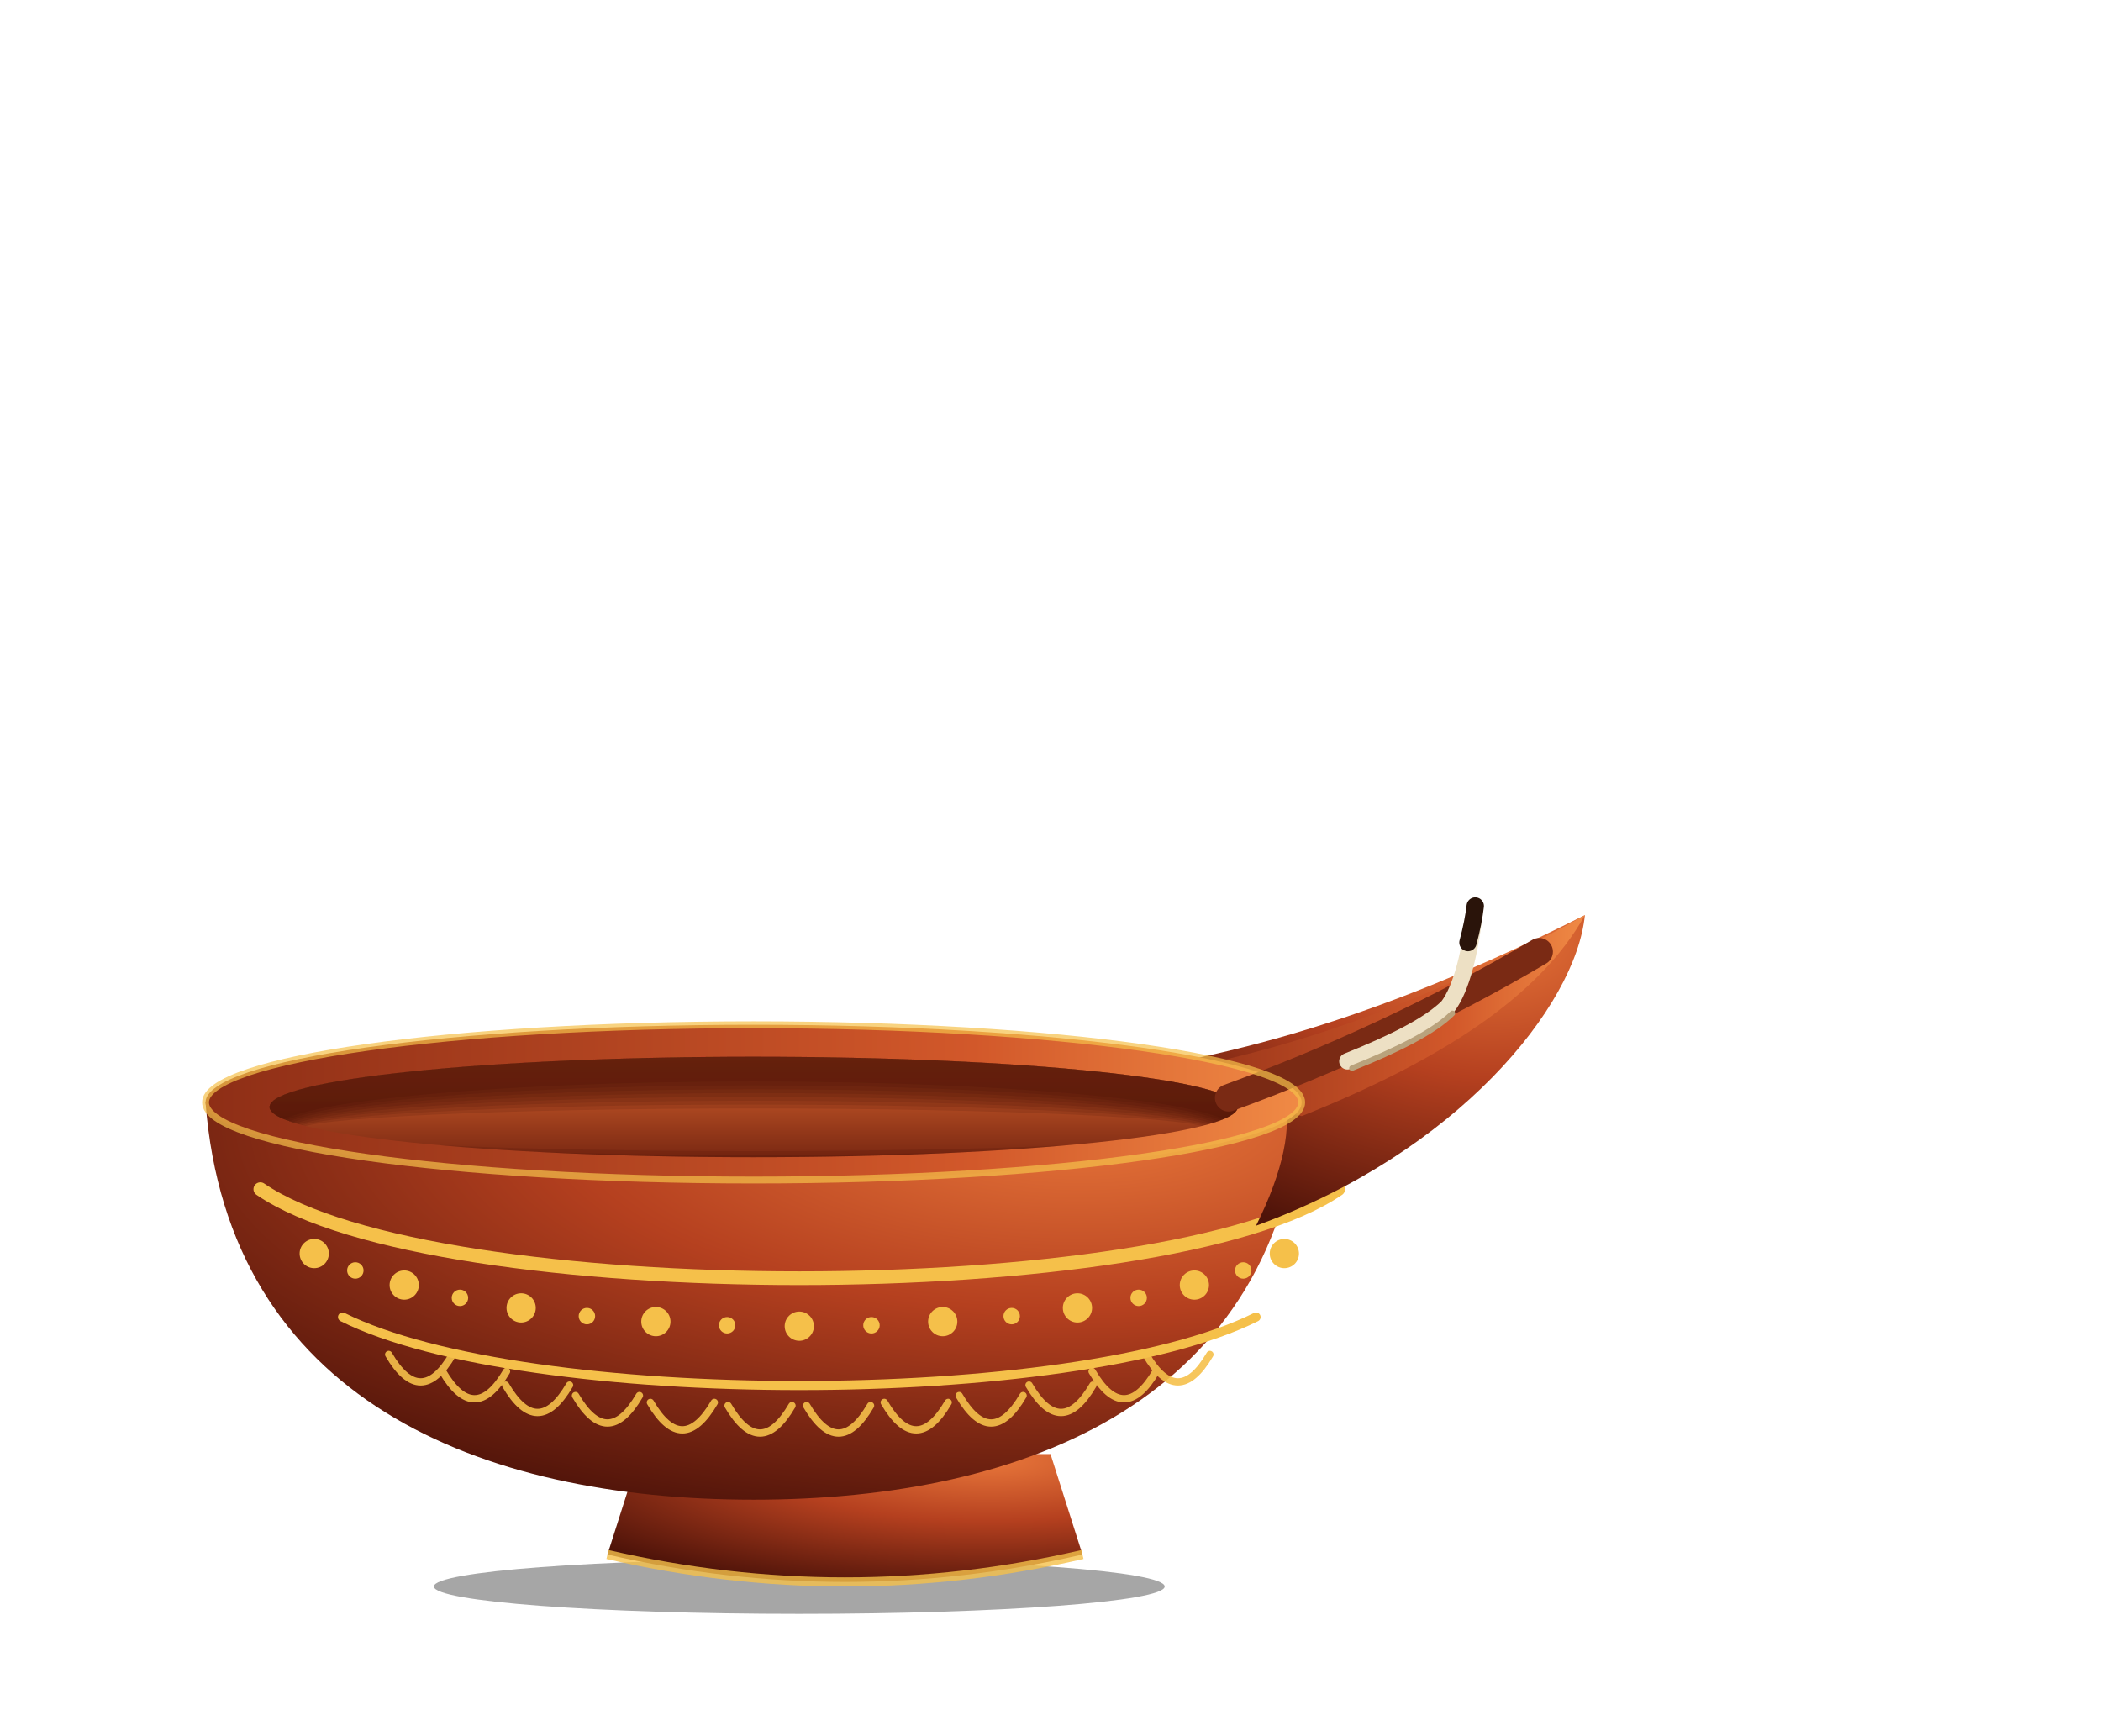
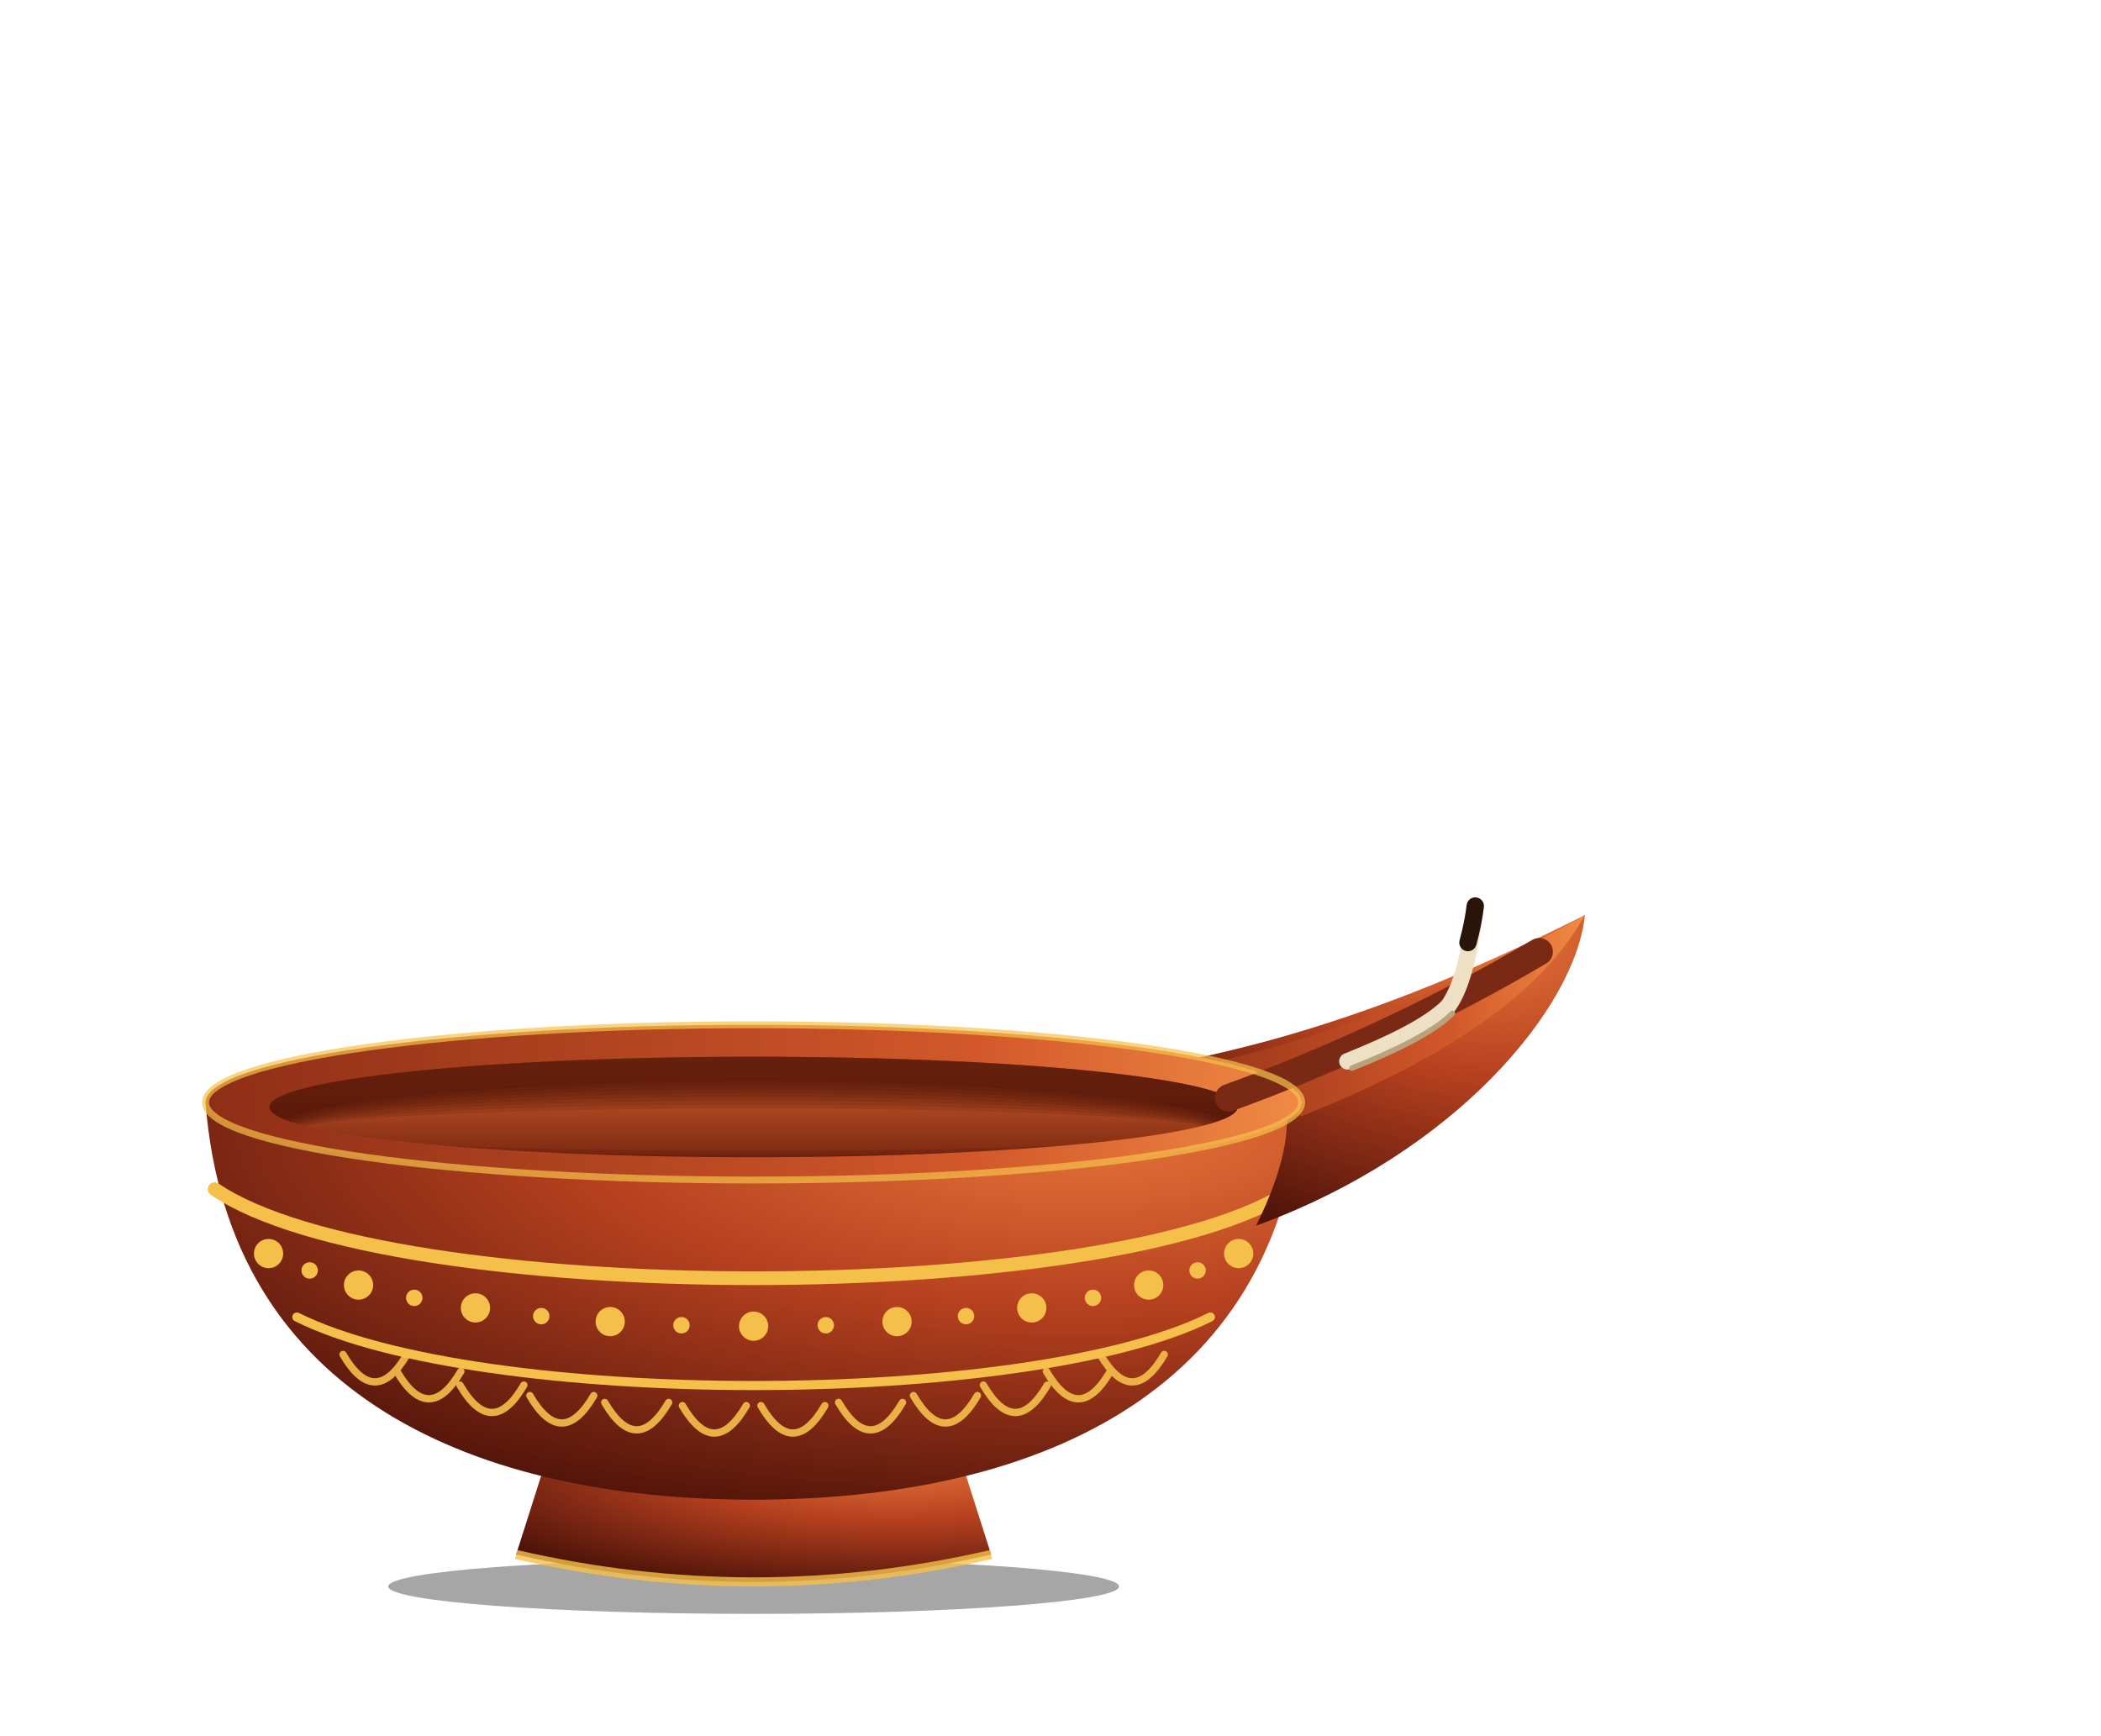
<svg xmlns="http://www.w3.org/2000/svg" width="460" height="380" viewBox="0 0 460 380">
  <defs>
    <clipPath id="clip-2">
      <rect x="0" y="0" width="460" height="380" />
    </clipPath>
    <linearGradient id="lg-13" gradientUnits="userSpaceOnUse" x1="0" y1="17" x2="240" y2="17">
      <stop offset="0%" stop-color="#8E2E16" />
      <stop offset="70%" stop-color="#D2582A" />
      <stop offset="100%" stop-color="#F08A45" />
    </linearGradient>
    <linearGradient id="lg-14" gradientUnits="userSpaceOnUse" x1="106" y1="22" x2="106" y2="0">
      <stop offset="0%" stop-color="#7A2812" />
      <stop offset="55%" stop-color="#B04A22" />
      <stop offset="100%" stop-color="#C85A2A" />
    </linearGradient>
    <clipPath id="clip-15">
      <ellipse cx="106" cy="11" rx="106" ry="11" />
    </clipPath>
  </defs>
  <g id="diya-no-flame-wick-no-oil-1">
    <g clip-path="url(#clip-2)">
      <g transform="translate(45 192.4)">
-         <g transform="translate(50 149)" opacity="0.35">
+         <g transform="translate(40 149)" opacity="0.35">
          <ellipse cx="80" cy="6" rx="80" ry="6" fill="#000000" />
        </g>
-         <g transform="translate(88 126)">
+         <g transform="translate(68 126)">
          <g transform="scale(1 1) translate(0 0)">
            <defs>
              <radialGradient id="p-3-g-Ozfpv-fill-0" gradientUnits="userSpaceOnUse" cx="0" cy="0" r="1" gradientTransform="matrix(0 -29.4 109.2 0 83.2 1.4)">
                <stop offset="0%" stop-color="rgb(232,118,58)" stop-opacity="1" />
                <stop offset="45%" stop-color="rgb(181,64,31)" stop-opacity="1" />
                <stop offset="100%" stop-color="rgb(78,19,9)" stop-opacity="1" />
              </radialGradient>
            </defs>
            <path d="M7 0l-7 22q52 12 104 0l-7-22-90 0z" fill="url(#p-3-g-Ozfpv-fill-0)" />
          </g>
        </g>
-         <g transform="translate(88 148)" opacity="0.8">
+         <g transform="translate(68 148)" opacity="0.8">
          <g transform="scale(1 1) translate(0 0)">
            <path d="M0 0q52 12 104 0" fill="none" stroke="#F5C04A" stroke-width="2" />
          </g>
        </g>
        <g transform="translate(0 49)">
          <g transform="scale(1 1) translate(0 0)">
            <defs>
              <radialGradient id="p-5-g-eHSm0-fill-0" gradientUnits="userSpaceOnUse" cx="0" cy="0" r="1" gradientTransform="matrix(0 -91.35 252 0 192 4.35)">
                <stop offset="0%" stop-color="rgb(232,118,58)" stop-opacity="1" />
                <stop offset="45%" stop-color="rgb(181,64,31)" stop-opacity="1" />
                <stop offset="100%" stop-color="rgb(78,19,9)" stop-opacity="1" />
              </radialGradient>
            </defs>
            <path d="M0 0c5 65 60 87 120 87 60 0 115-22 120-87l-240 0z" fill="url(#p-5-g-eHSm0-fill-0)" />
          </g>
        </g>
-         <g transform="translate(12 68)">
+         <g transform="translate(2 68)">
          <g>
            <g>
              <g transform="scale(1 1) translate(0 0)">
                <path d="M0 0c38 26 198 26 236 0" fill="none" stroke="#F5C04A" stroke-width="3" stroke-linecap="round" />
              </g>
            </g>
            <g transform="translate(18 28)">
              <g transform="scale(1 1) translate(0 0)">
                <path d="M0 0c40 20 160 20 200 0" fill="none" stroke="#F5C04A" stroke-width="2" stroke-linecap="round" />
              </g>
            </g>
            <g transform="translate(28.1 36.2)" opacity="0.9">
              <g>
                <g transform="scale(1 1) translate(0 0)">
                  <path d="M0 0q7 12 14 0" fill="none" stroke="#F5C04A" stroke-width="1.6" stroke-linecap="round" />
                </g>
              </g>
              <g transform="translate(11.8 3.7)">
                <g transform="scale(1 1) translate(0 0)">
                  <path d="M0 0q7 12 14 0m-0.2 3q7 12 14 0m1.3 2.3q7 12 14 0m2.4 1.5q7 12 14 0m3 0.7q7 12 14 0m3.2 0q7 12 14 0m3-0.7q7 12 14 0m2.4-1.5q7 12 14 0m1.3-2.3q7 12 14 0m-0.2-3q7 12 14 0" fill="none" stroke="#F5C04A" stroke-width="1.6" stroke-linecap="round" />
                </g>
              </g>
              <g transform="translate(165.8 0)">
                <g transform="scale(1 1) translate(0 0)">
                  <path d="M0 0q7 12 14 0" fill="none" stroke="#F5C04A" stroke-width="1.6" stroke-linecap="round" />
                </g>
              </g>
            </g>
          </g>
          <g transform="translate(8.6 10.9)">
            <g>
              <ellipse cx="3.2" cy="3.2" rx="3.2" ry="3.2" fill="#F5C04A" />
            </g>
            <g transform="translate(10.4 5.1)">
              <ellipse cx="1.8" cy="1.8" rx="1.8" ry="1.8" fill="#F5C04A" />
            </g>
            <g transform="translate(19.7 6.9)">
              <ellipse cx="3.2" cy="3.2" rx="3.2" ry="3.2" fill="#F5C04A" />
            </g>
            <g transform="translate(33.3 11.1)">
              <ellipse cx="1.8" cy="1.8" rx="1.8" ry="1.8" fill="#F5C04A" />
            </g>
            <g transform="translate(45.3 11.9)">
              <ellipse cx="3.2" cy="3.2" rx="3.2" ry="3.2" fill="#F5C04A" />
            </g>
            <g transform="translate(61.1 15.1)">
              <ellipse cx="1.8" cy="1.8" rx="1.8" ry="1.8" fill="#F5C04A" />
            </g>
            <g transform="translate(74.8 14.9)">
              <ellipse cx="3.2" cy="3.2" rx="3.2" ry="3.2" fill="#F5C04A" />
            </g>
            <g transform="translate(91.8 17.1)">
              <ellipse cx="1.8" cy="1.8" rx="1.8" ry="1.8" fill="#F5C04A" />
            </g>
            <g transform="translate(106.2 15.9)">
              <ellipse cx="3.2" cy="3.2" rx="3.2" ry="3.2" fill="#F5C04A" />
            </g>
            <g transform="translate(123.4 17.1)">
              <ellipse cx="1.8" cy="1.8" rx="1.8" ry="1.8" fill="#F5C04A" />
            </g>
            <g transform="translate(137.6 14.9)">
              <ellipse cx="3.2" cy="3.2" rx="3.2" ry="3.2" fill="#F5C04A" />
            </g>
            <g transform="translate(154.1 15.1)">
              <ellipse cx="1.8" cy="1.8" rx="1.8" ry="1.8" fill="#F5C04A" />
            </g>
            <g transform="translate(167.1 11.9)">
              <ellipse cx="3.2" cy="3.2" rx="3.2" ry="3.2" fill="#F5C04A" />
            </g>
            <g transform="translate(181.9 11.1)">
              <ellipse cx="1.8" cy="1.8" rx="1.8" ry="1.8" fill="#F5C04A" />
            </g>
            <g transform="translate(192.7 6.9)">
              <ellipse cx="3.2" cy="3.2" rx="3.2" ry="3.2" fill="#F5C04A" />
            </g>
            <g transform="translate(204.8 5.1)">
              <ellipse cx="1.8" cy="1.8" rx="1.8" ry="1.8" fill="#F5C04A" />
            </g>
            <g transform="translate(212.4 0)">
              <ellipse cx="3.2" cy="3.2" rx="3.2" ry="3.2" fill="#F5C04A" />
            </g>
          </g>
        </g>
        <g transform="translate(202 8)">
          <g transform="scale(1 1) translate(0 0)">
            <defs>
              <radialGradient id="p-11-g-DvXvh-fill-0" gradientUnits="userSpaceOnUse" cx="0" cy="0" r="1" gradientTransform="matrix(0 -71.4 105 0 80 3.4)">
                <stop offset="0%" stop-color="rgb(232,118,58)" stop-opacity="1" />
                <stop offset="45%" stop-color="rgb(181,64,31)" stop-opacity="1" />
                <stop offset="100%" stop-color="rgb(78,19,9)" stop-opacity="1" />
              </radialGradient>
            </defs>
            <path d="M0 34c40-6 74-21 100-34-2 20-28 52-72 68 6-12 8-22 6-28l-34-6z" fill="url(#p-11-g-DvXvh-fill-0)" />
          </g>
        </g>
        <g transform="translate(206 8)">
          <g transform="scale(1 1) translate(0 0)">
            <defs>
              <linearGradient id="p-12-g-YpIVY-fill-0" gradientUnits="userSpaceOnUse" x1="0" y1="0" x2="96" y2="0">
                <stop offset="0%" stop-color="rgb(142,46,22)" stop-opacity="1" />
                <stop offset="70%" stop-color="rgb(210,88,42)" stop-opacity="1" />
                <stop offset="100%" stop-color="rgb(240,138,69)" stop-opacity="1" />
              </linearGradient>
            </defs>
            <path d="M0 35c38-6 71-21 96-35-10 18-32 32-62 44l-34-9z" fill="url(#p-12-g-YpIVY-fill-0)" />
          </g>
        </g>
        <g transform="translate(0 32)">
          <ellipse cx="120" cy="17" rx="120" ry="17" fill="url(#lg-13)" />
        </g>
        <g transform="translate(14 39)">
          <ellipse cx="106" cy="11" rx="106" ry="11" fill="url(#lg-14)" />
          <g clip-path="url(#clip-15)">
            <path fill-rule="evenodd" d="M-212 -22H424V44H-212Z M0.422 16A105.578 10.578 0 1 0 211.578 16A105.578 10.578 0 1 0 0.422 16Z" fill="#3A0E05" fill-opacity="0.14" />
            <path fill-rule="evenodd" d="M-212 -22H424V44H-212Z M1.266 16A104.734 9.734 0 1 0 210.734 16A104.734 9.734 0 1 0 1.266 16Z" fill="#3A0E05" fill-opacity="0.14" />
            <path fill-rule="evenodd" d="M-212 -22H424V44H-212Z M2.109 16A103.891 8.891 0 1 0 209.891 16A103.891 8.891 0 1 0 2.109 16Z" fill="#3A0E05" fill-opacity="0.14" />
            <path fill-rule="evenodd" d="M-212 -22H424V44H-212Z M2.953 16A103.047 8.047 0 1 0 209.047 16A103.047 8.047 0 1 0 2.953 16Z" fill="#3A0E05" fill-opacity="0.14" />
            <path fill-rule="evenodd" d="M-212 -22H424V44H-212Z M3.797 16A102.203 7.203 0 1 0 208.203 16A102.203 7.203 0 1 0 3.797 16Z" fill="#3A0E05" fill-opacity="0.14" />
            <path fill-rule="evenodd" d="M-212 -22H424V44H-212Z M4.641 16A101.359 6.359 0 1 0 207.359 16A101.359 6.359 0 1 0 4.641 16Z" fill="#3A0E05" fill-opacity="0.14" />
            <path fill-rule="evenodd" d="M-212 -22H424V44H-212Z M5.484 16A100.516 5.516 0 1 0 206.516 16A100.516 5.516 0 1 0 5.484 16Z" fill="#3A0E05" fill-opacity="0.14" />
            <path fill-rule="evenodd" d="M-212 -22H424V44H-212Z M6.328 16A99.672 4.672 0 1 0 205.672 16A99.672 4.672 0 1 0 6.328 16Z" fill="#3A0E05" fill-opacity="0.14" />
          </g>
        </g>
        <g transform="translate(224 16)">
          <g transform="scale(1 1) translate(0 0)">
            <path d="M0 32c22-8 46-19 68-32" fill="none" stroke="#7A2A14" stroke-width="6" stroke-linecap="round" />
          </g>
        </g>
        <g transform="translate(0 32)" opacity="0.7">
          <ellipse cx="120" cy="17" rx="120" ry="17" fill="none" stroke="#F5C04A" stroke-width="1.5" />
        </g>
        <g id="cotton-wick-17" transform="translate(246 0)">
          <g transform="scale(1 1) translate(-296 -186)">
            <path d="M300 226c10-4 18-8 22-12 3-4 5-12 6-22" fill="none" stroke="#EDE0C4" stroke-width="3.6" stroke-linecap="round" />
          </g>
        </g>
        <g id="wick-shade-19" transform="translate(246 0)">
          <g transform="scale(1 1) translate(-296 -186)">
            <path d="M301 227.5c10-4 18-8 22-12" fill="none" stroke="#B9A27C" stroke-width="1.2" stroke-linecap="round" />
          </g>
        </g>
        <g id="charred-tip-21" transform="translate(246 0)">
          <g transform="scale(1 1) translate(-296 -186)">
            <path d="M326.4 200c0.8-3 1.3-5.5 1.6-8" fill="none" stroke="#2A140A" stroke-width="3.8" stroke-linecap="round" />
          </g>
        </g>
      </g>
    </g>
  </g>
</svg>
